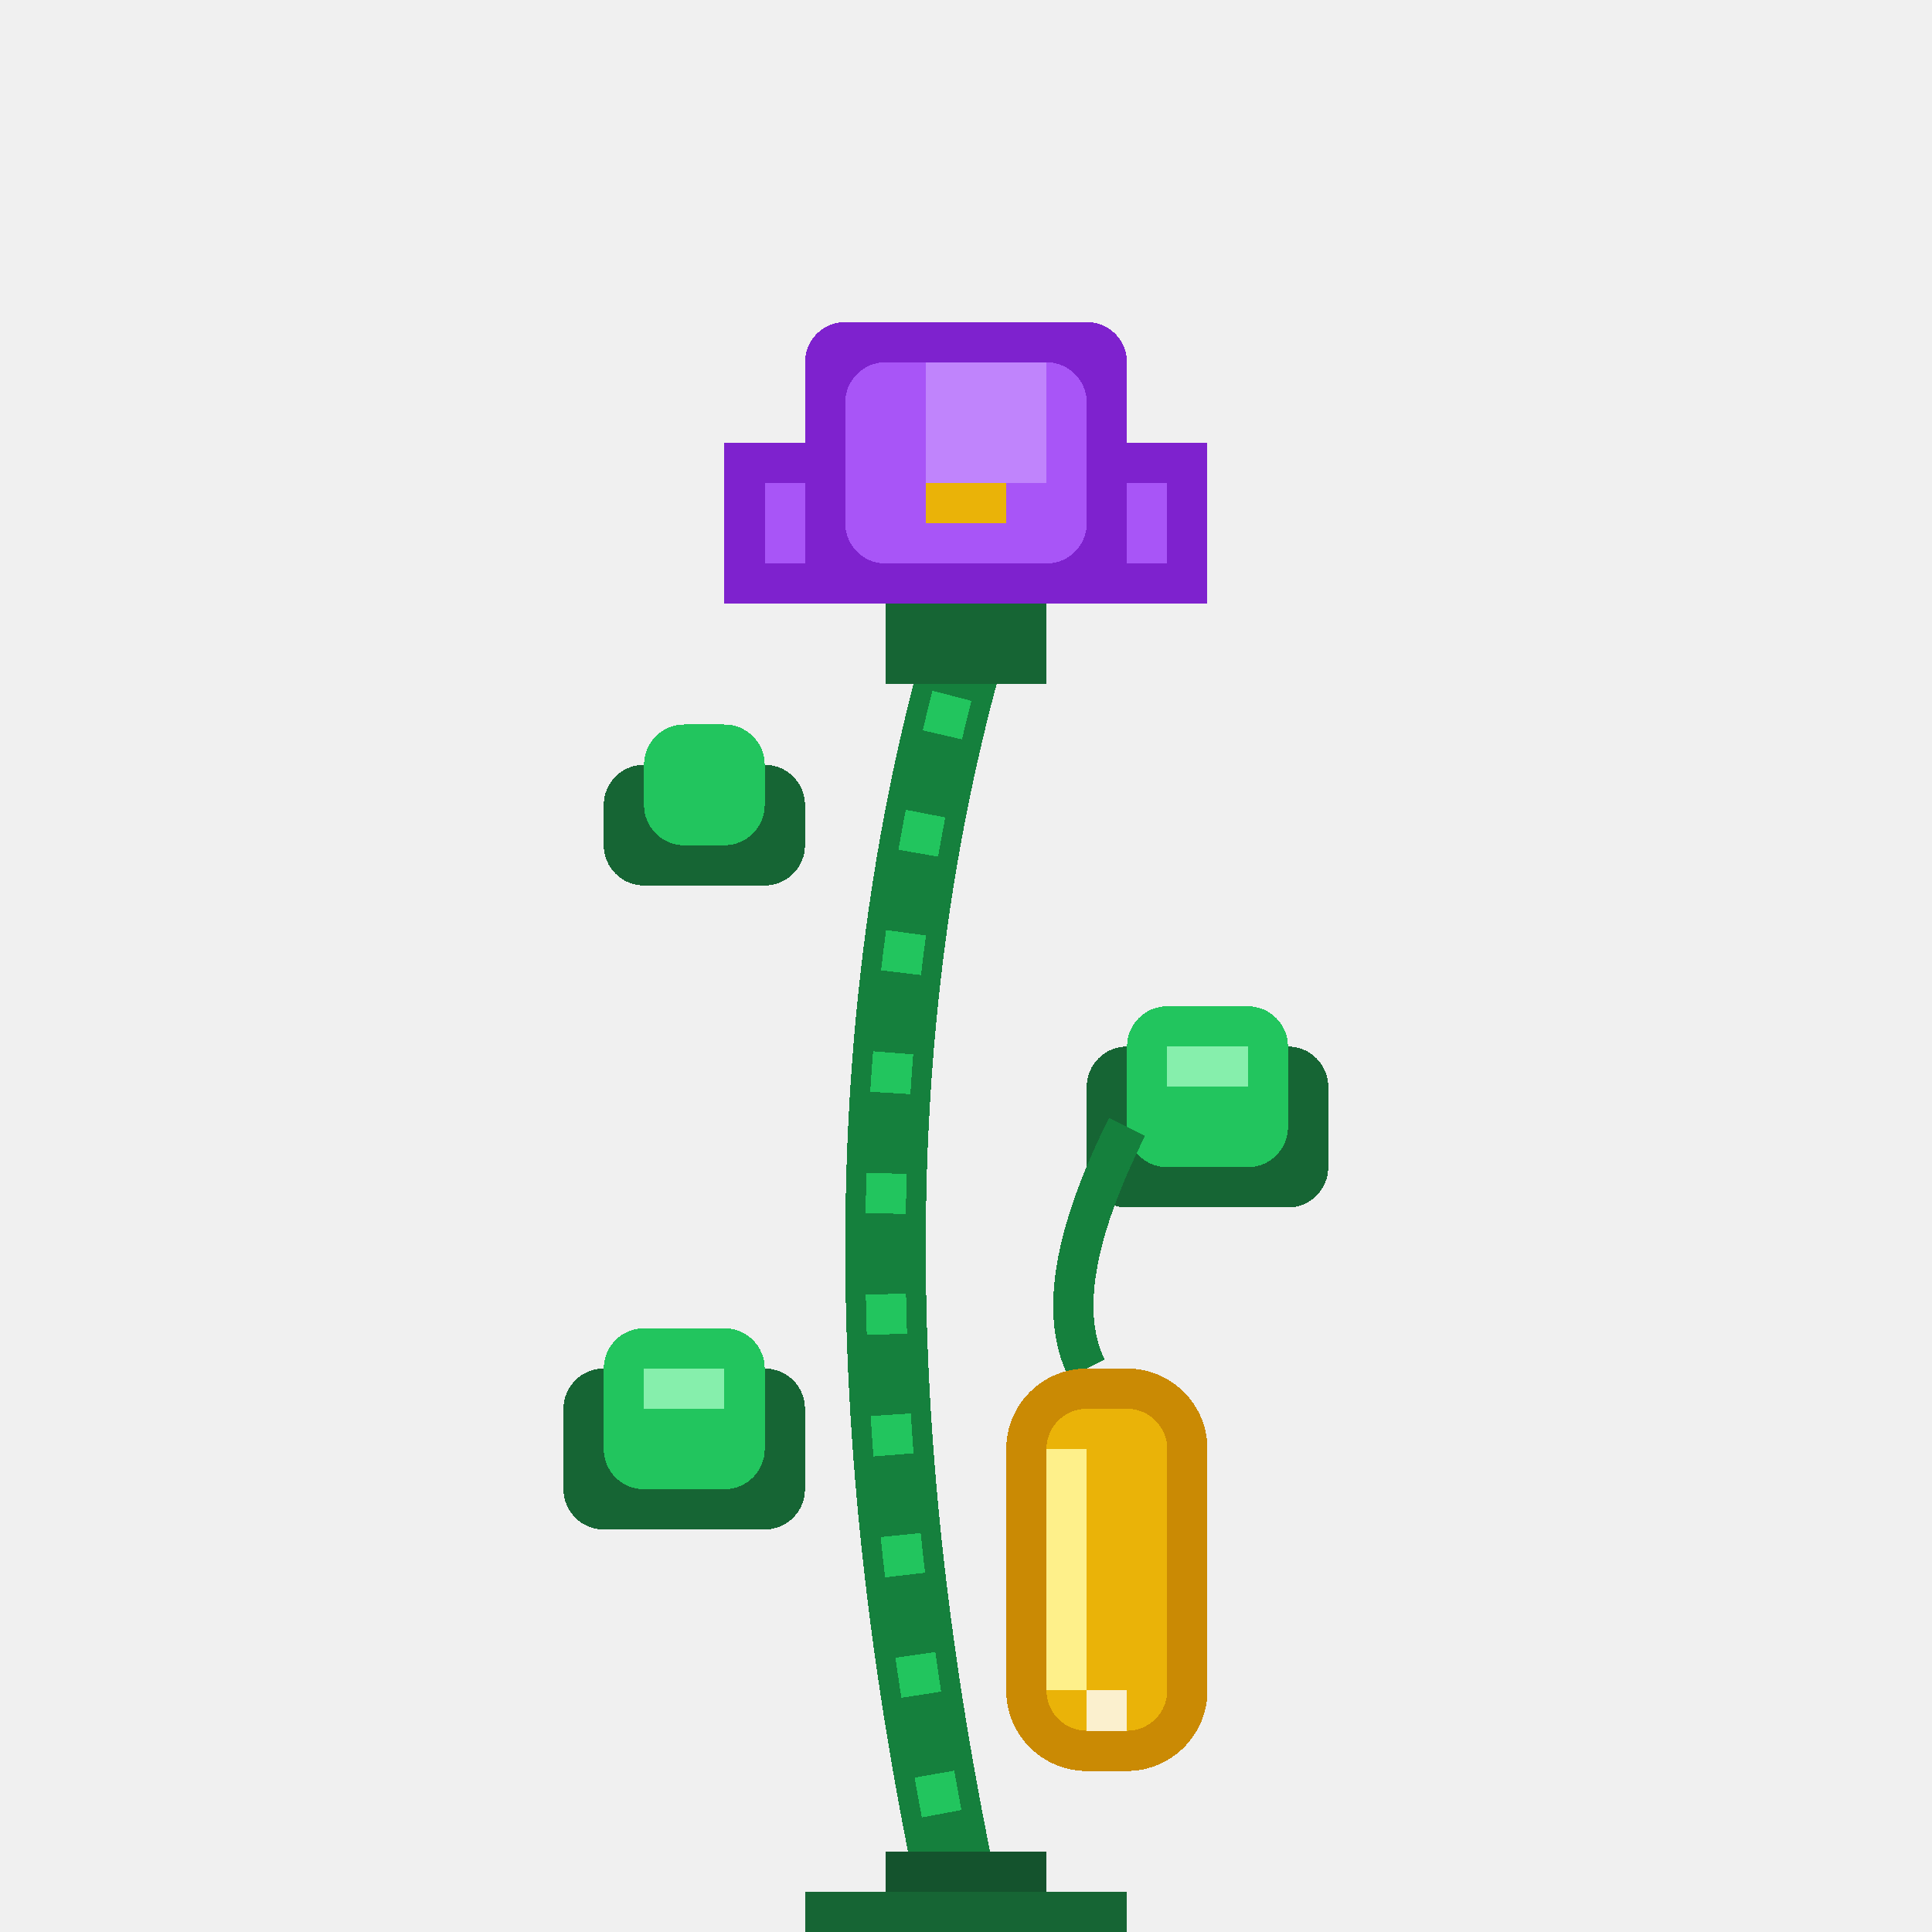
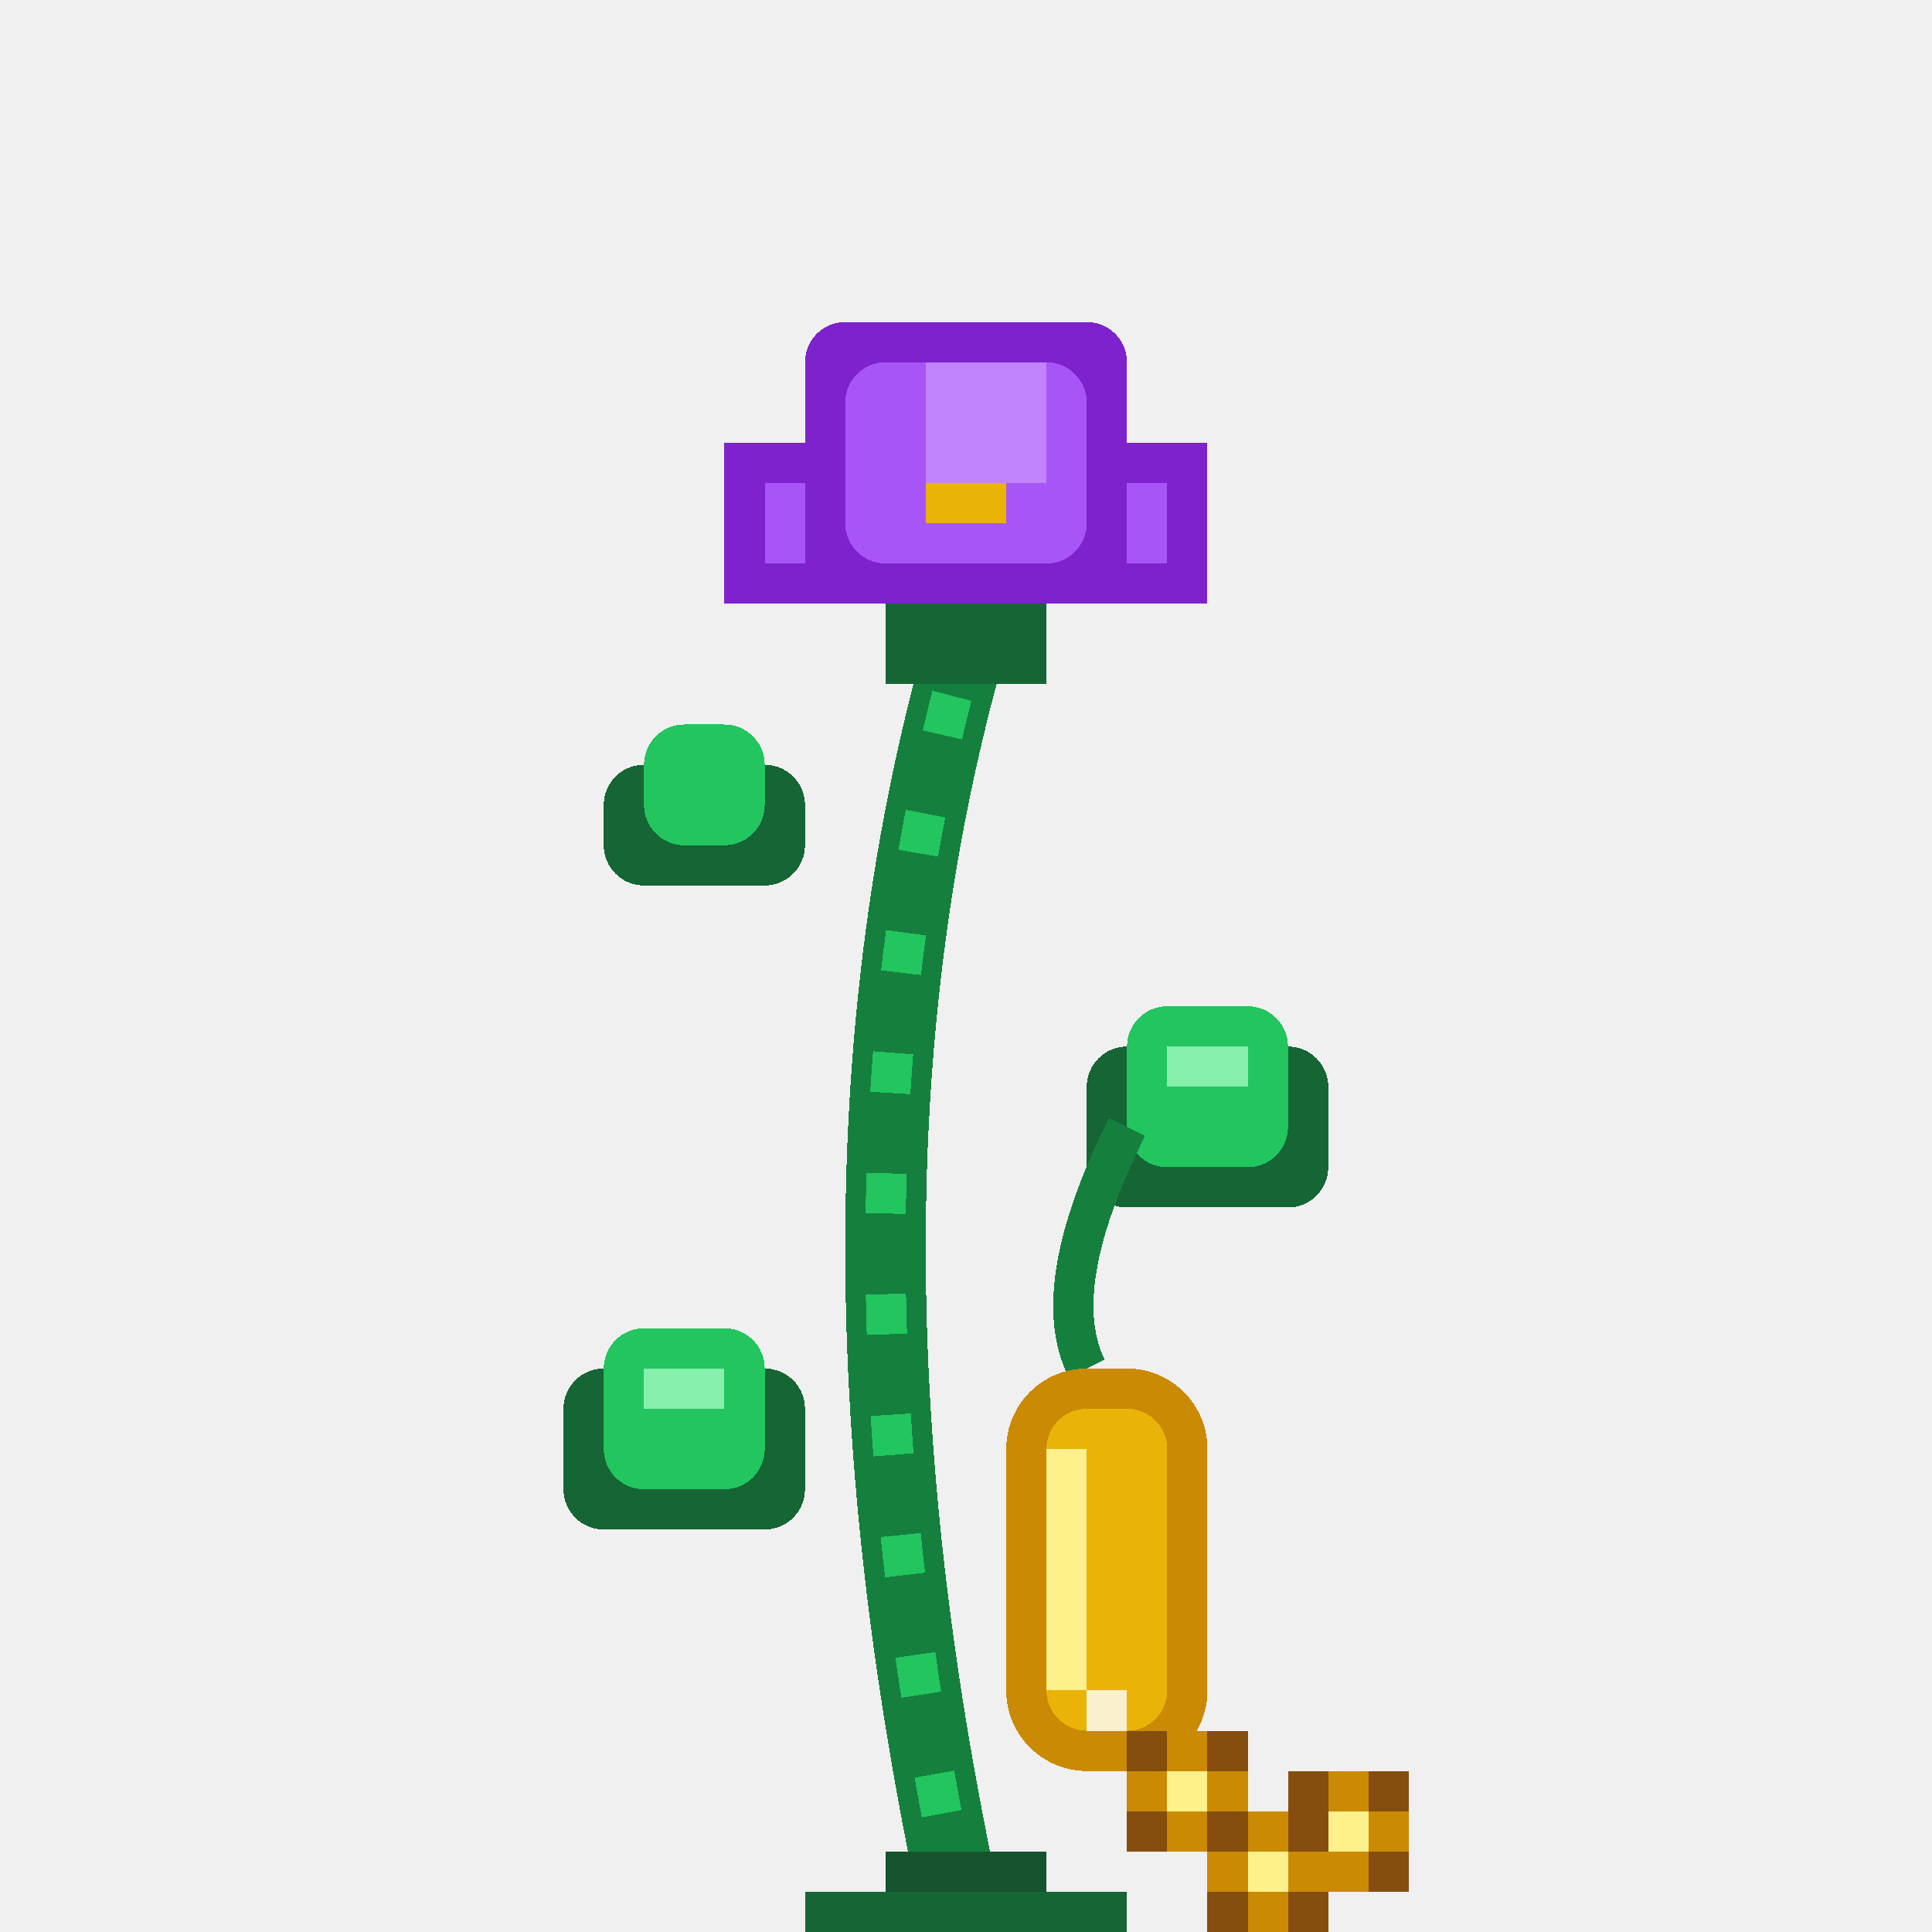
<svg xmlns="http://www.w3.org/2000/svg" viewBox="0 0 48 48" width="100%" height="100%" shape-rendering="crispEdges">
  <path d="M 24 48 Q 20 30 24 16" fill="none" stroke="#15803d" stroke-width="2" />
  <path d="M 24 48 Q 20 30 24 16" fill="none" stroke="#22c55e" stroke-width="1" stroke-dasharray="1,2" />
  <rect x="22" y="46" width="4" height="2" fill="#14532d" />
  <rect x="20" y="47" width="8" height="1" fill="#166534" />
  <g transform="translate(12, 32)">
    <rect x="2" y="2" width="6" height="4" rx="1" fill="#166534" />
    <rect x="3" y="1" width="4" height="4" rx="1" fill="#22c55e" />
    <rect x="4" y="2" width="2" height="1" fill="#86efac" />
  </g>
  <g transform="translate(26, 24)">
    <rect x="1" y="2" width="6" height="4" rx="1" fill="#166534" />
    <rect x="2" y="1" width="4" height="4" rx="1" fill="#22c55e" />
    <rect x="3" y="2" width="2" height="1" fill="#86efac" />
  </g>
  <g transform="translate(14, 18)">
    <rect x="1" y="1" width="5" height="3" rx="1" fill="#166534" />
    <rect x="2" y="0" width="3" height="3" rx="1" fill="#22c55e" />
  </g>
  <g transform="translate(28, 28)">
    <path d="M 0 0 Q -2 4 -1 6" fill="none" stroke="#15803d" stroke-width="1" />
    <rect x="-3" y="6" width="5" height="10" rx="2" fill="#ca8a04" />
    <rect x="-2" y="7" width="3" height="8" rx="1" fill="#eab308" />
    <rect x="-2" y="8" width="1" height="6" fill="#fef08a" />
    <rect x="-1" y="14" width="1" height="1" fill="#ffffff" opacity="0.8" />
  </g>
  <g transform="translate(14, 6)">
    <rect x="8" y="9" width="4" height="2" fill="#166534" />
    <rect x="9" y="8" width="2" height="1" fill="#22c55e" />
    <rect x="4" y="5" width="4" height="4" fill="#7e22ce" />
    <rect x="5" y="6" width="3" height="2" fill="#a855f7" />
    <rect x="12" y="5" width="4" height="4" fill="#7e22ce" />
    <rect x="12" y="6" width="3" height="2" fill="#a855f7" />
    <rect x="6" y="2" width="8" height="7" rx="1" fill="#7e22ce" />
    <rect x="7" y="3" width="6" height="5" rx="1" fill="#a855f7" />
    <rect x="9" y="3" width="3" height="3" fill="#c084fc" />
    <rect x="9" y="6" width="2" height="1" fill="#eab308" />
  </g>
+   <g transform="translate(28, 41)">
+     <rect x="0" y="2" width="3" height="3" fill="#ca8a04" />
+     <rect x="0" y="2" width="1" height="1" fill="#854d0e" />
+     <rect x="2" y="2" width="1" height="1" fill="#854d0e" />
+     <rect x="0" y="4" width="1" height="1" fill="#854d0e" />
+     <rect x="2" y="4" width="1" height="1" fill="#854d0e" />
+     <rect x="1" y="3" width="1" height="1" fill="#fef08a" />
+     <rect x="4" y="3" width="3" height="3" fill="#ca8a04" />
+     <rect x="4" y="3" width="1" height="1" fill="#854d0e" />
+     <rect x="6" y="3" width="1" height="1" fill="#854d0e" />
+     <rect x="4" y="5" width="1" height="1" fill="#854d0e" />
+     <rect x="6" y="5" width="1" height="1" fill="#854d0e" />
+     <rect x="5" y="4" width="1" height="1" fill="#fef08a" />
+     <rect x="2" y="4" width="3" height="3" fill="#ca8a04" />
+     <rect x="2" y="4" width="1" height="1" fill="#854d0e" />
+     <rect x="4" y="4" width="1" height="1" fill="#854d0e" />
+     <rect x="2" y="6" width="1" height="1" fill="#854d0e" />
+     <rect x="4" y="6" width="1" height="1" fill="#854d0e" />
+     <rect x="3" y="5" width="1" height="1" fill="#fef08a" />
+   </g>
</svg>
